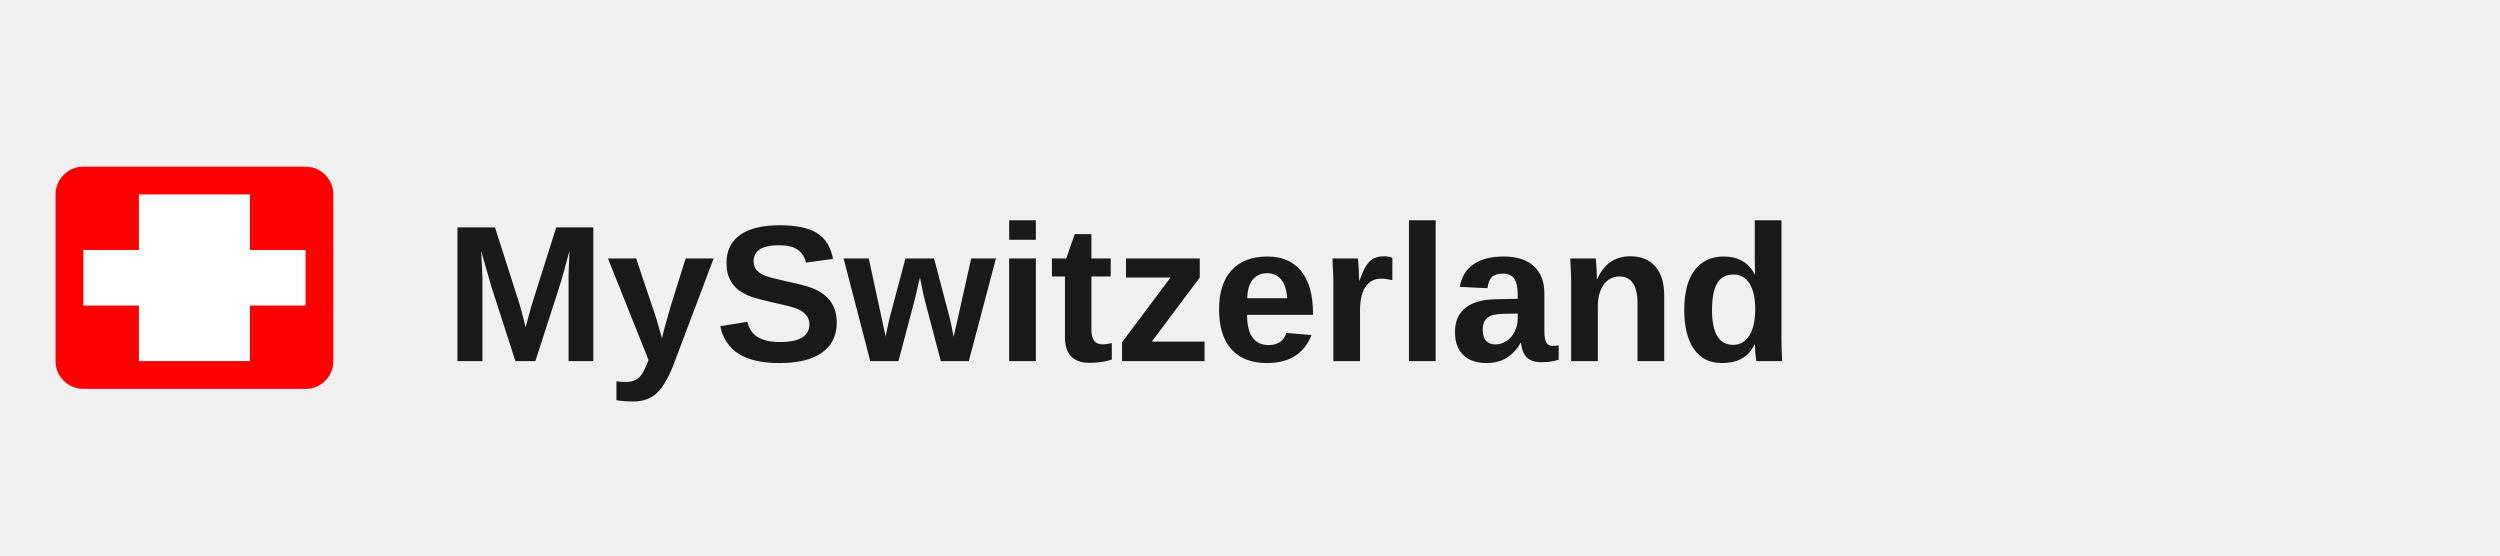
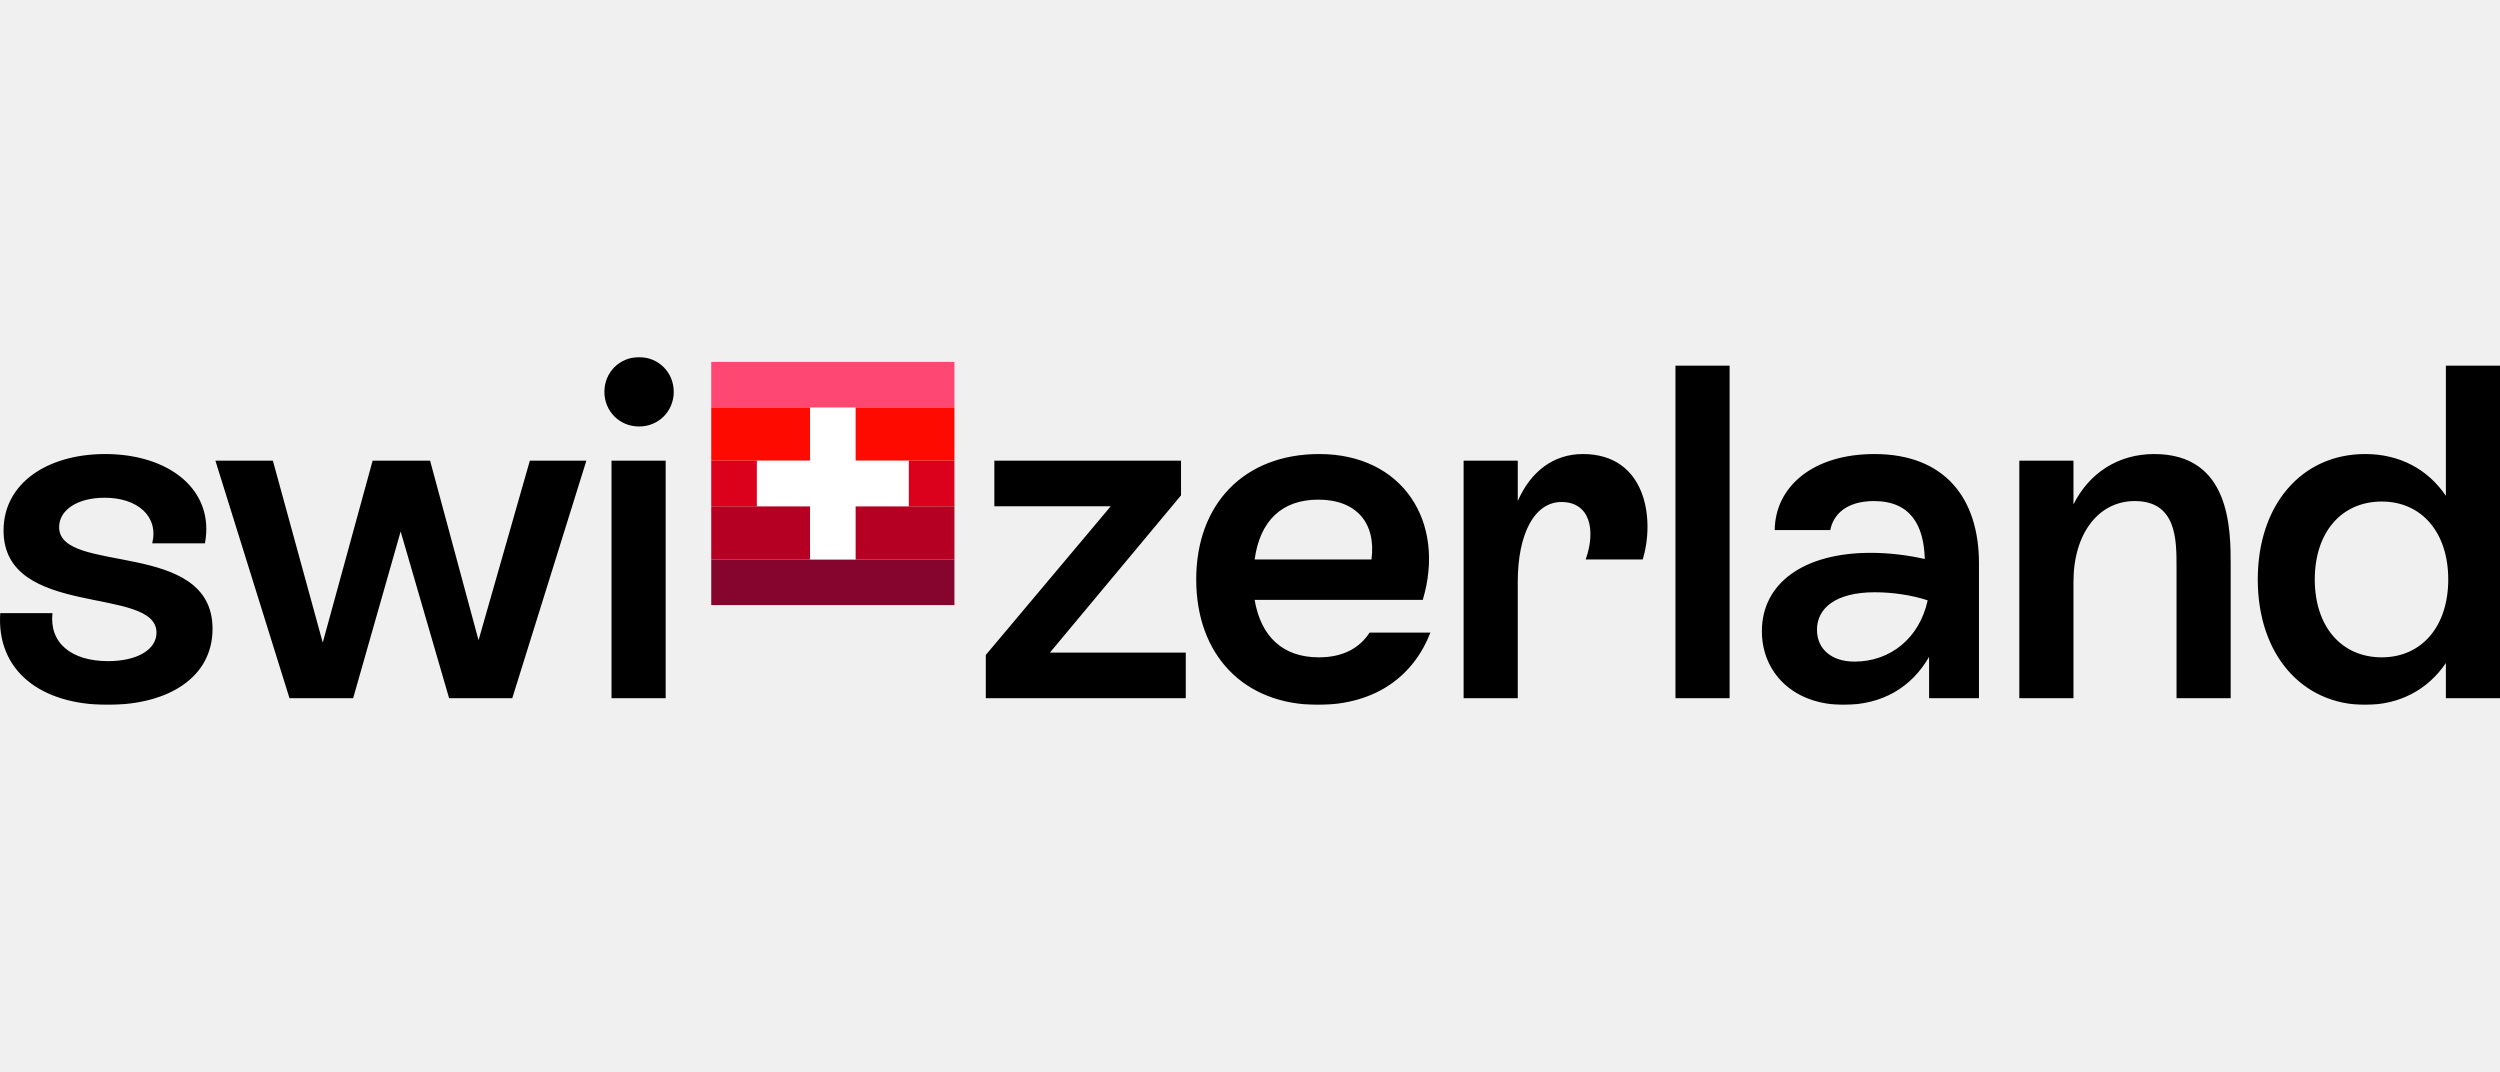
- <svg xmlns="http://www.w3.org/2000/svg" viewBox="0 0 180 40" role="img">
-   <rect x="4" y="12" width="20" height="16" rx="2" fill="#FF0000" />
-   <rect x="10" y="14" width="8" height="12" fill="white" />
-   <rect x="6" y="18" width="16" height="4" fill="white" />
-   <text x="32" y="26" font-family="Arial, Helvetica, sans-serif" font-size="14" font-weight="700" fill="#1a1a1a">MySwitzerland</text>
+ <svg xmlns="http://www.w3.org/2000/svg" width="336" height="144" viewBox="0 0 336 144" fill="none">
+   <mask id="mask0_606_609" style="mask-type:luminance" maskUnits="userSpaceOnUse" x="0" y="48" width="336" height="47">
+     <path d="M0 48H336V94.729H0V48Z" fill="white" />
+   </mask>
+   <g mask="url(#mask0_606_609)">
+     <path d="M128.276 48.638H95.592V54.766H128.276V48.638Z" fill="#FF4773" />
+     <path d="M128.276 75.193H95.592V81.322H128.276V75.193Z" fill="#85052E" />
+     <path d="M128.276 61.915H95.592V68.043H128.276V61.915Z" fill="#DB001C" />
+     <path d="M128.276 68.044H95.592V75.194H128.276V68.044Z" fill="#B50024" />
+     <path d="M128.276 54.765H95.592V61.915H128.276V54.765Z" fill="#FF0A00" />
+     <path d="M122.146 61.915H114.997V54.765H108.868V61.915H101.719V68.043H108.868V75.193H114.997V68.043H122.146V61.915Z" fill="white" />
+     <path d="M132.492 88.027L149.281 68.046H133.641V61.917H158.729V66.577L141.11 87.708H159.368V93.836H132.492V88.027ZM160.772 77.876C160.772 67.726 167.219 61.023 177.306 61.023C188.541 61.023 194.35 70.152 191.222 80.621H168.624C169.454 85.537 172.39 88.345 177.242 88.345C180.561 88.345 182.732 87.069 184.072 85.026H192.244C190.073 90.644 185.094 94.729 177.114 94.729C167.155 94.729 160.772 88.026 160.772 77.876ZM184.328 75.195C184.966 70.343 182.349 67.151 177.178 67.151C172.262 67.151 169.326 70.024 168.624 75.195H184.328ZM209.861 67.471C206.222 67.471 203.987 71.748 203.987 78.195V93.836H196.71V61.917H203.987V67.343C205.711 63.385 208.775 61.023 212.733 61.023C221.288 61.023 222.437 69.833 220.777 75.195H213.116C214.521 71.237 213.691 67.471 209.861 67.471ZM225.182 49.15H232.46V93.836H225.182V49.15ZM259.27 88.282C256.908 92.368 253.013 94.729 247.778 94.729C241.01 94.729 236.798 90.389 236.798 84.835C236.798 78.387 242.417 74.301 251.417 74.301C253.906 74.301 256.459 74.621 258.694 75.131C258.566 70.599 256.778 67.343 251.863 67.343C248.033 67.343 246.374 69.258 245.99 71.237H238.522C238.586 65.428 243.629 61.023 251.928 61.023C261.247 61.023 265.973 66.832 265.973 75.706V93.836H259.27V88.282ZM249.247 88.92C254.098 88.92 257.993 85.728 259.078 80.685C256.97 79.983 254.354 79.6 251.99 79.6C246.756 79.6 244.202 81.707 244.202 84.643C244.202 87.197 246.118 88.92 249.247 88.92ZM271.397 61.917H278.674V67.79C280.781 63.577 284.674 61.023 289.526 61.023C299.803 61.023 299.803 71.173 299.803 75.961V93.836H292.526V76.153C292.526 72.514 292.526 67.343 286.908 67.343C282.058 67.343 278.674 71.684 278.674 78.195V93.836H271.397V61.917ZM303.444 77.877C303.444 67.79 309.382 61.023 317.873 61.023C322.531 61.023 326.299 63.066 328.726 66.641V49.15H336.003V93.836H328.726V89.112C326.299 92.687 322.531 94.73 317.873 94.73C309.447 94.73 303.444 88.027 303.444 77.877ZM329.045 77.877C329.045 71.557 325.469 67.407 320.107 67.407C314.681 67.407 311.105 71.557 311.105 77.877C311.105 84.197 314.681 88.346 320.107 88.346C325.469 88.346 329.045 84.197 329.045 77.877ZM0.031 82.409H7.053C6.606 86.367 9.542 88.856 14.522 88.856C18.416 88.856 21.033 87.324 21.033 85.026C21.033 78.642 0.478 83.239 0.478 71.301C0.478 64.917 6.415 61.023 14.139 61.023C22.693 61.023 28.885 65.811 27.545 73.025H20.459C21.353 69.386 18.48 66.896 14.075 66.896C10.372 66.896 7.946 68.556 7.946 70.854C7.946 77.302 28.566 72.386 28.566 84.516C28.566 90.963 22.757 94.729 14.458 94.729C5.457 94.729 -0.48 90.133 0.031 82.409ZM28.95 61.917H36.675L43.377 86.367L50.08 61.917H57.805L64.317 86.048L71.211 61.917H78.807L68.849 93.836H60.359L53.847 71.429L47.463 93.836H38.909L28.95 61.917ZM81.23 52.66C81.23 50.043 83.273 48 85.89 48C88.508 48 90.551 50.043 90.551 52.66C90.551 55.278 88.508 57.32 85.89 57.32C83.273 57.32 81.23 55.278 81.23 52.66ZM82.188 61.917H89.465V93.836H82.188V61.917Z" fill="black" />
+   </g>
</svg>
